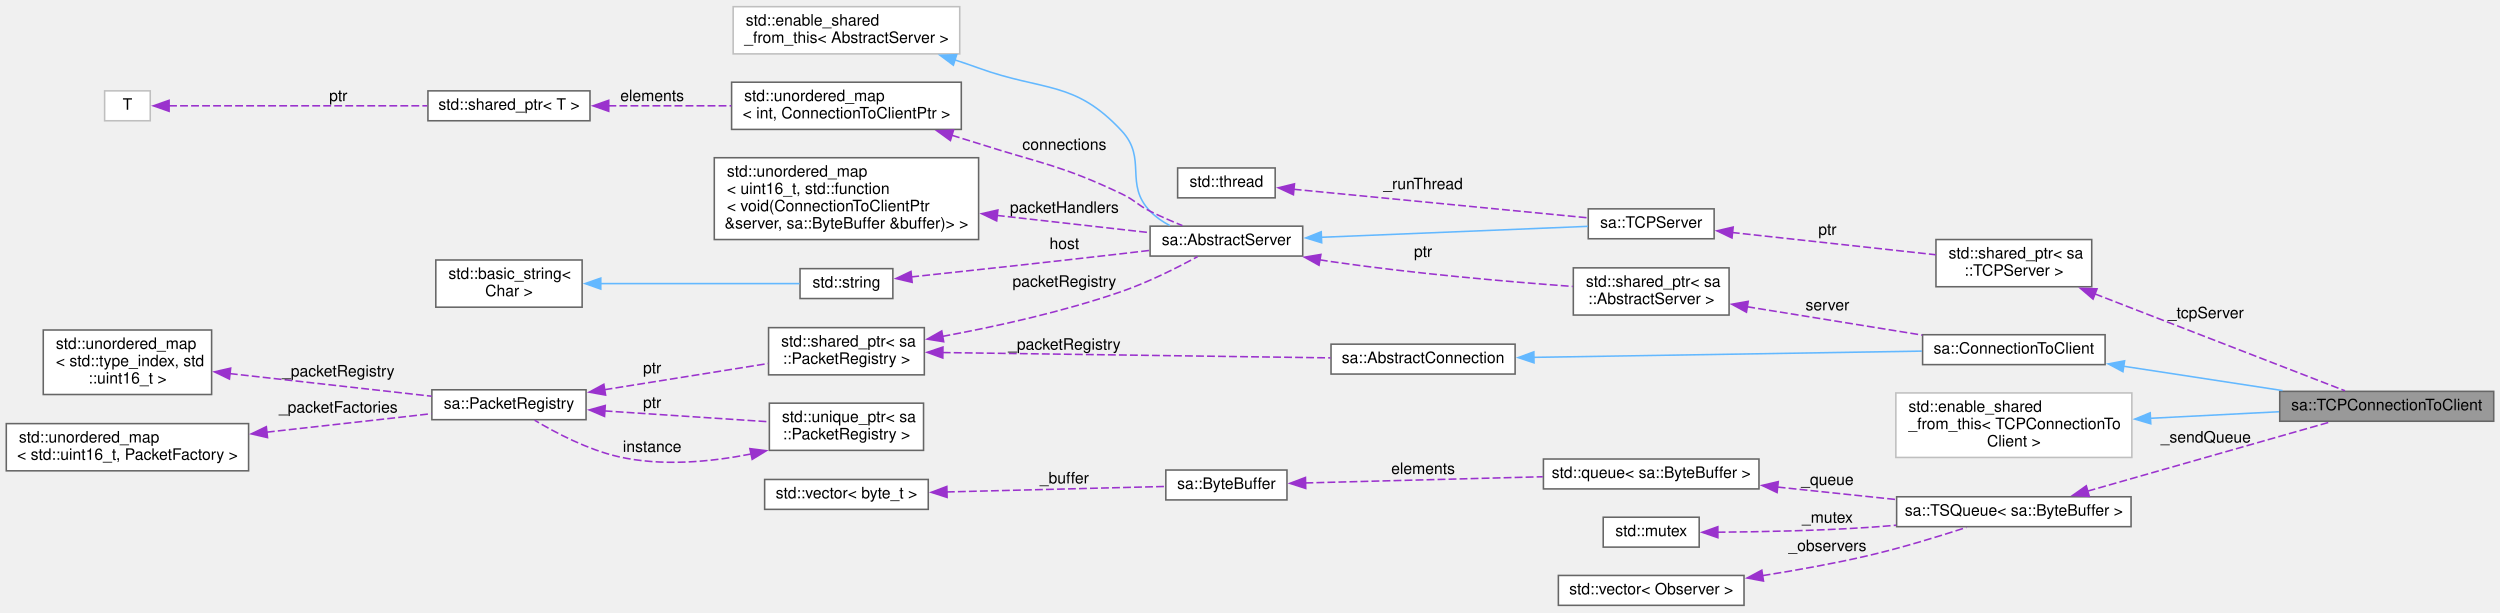
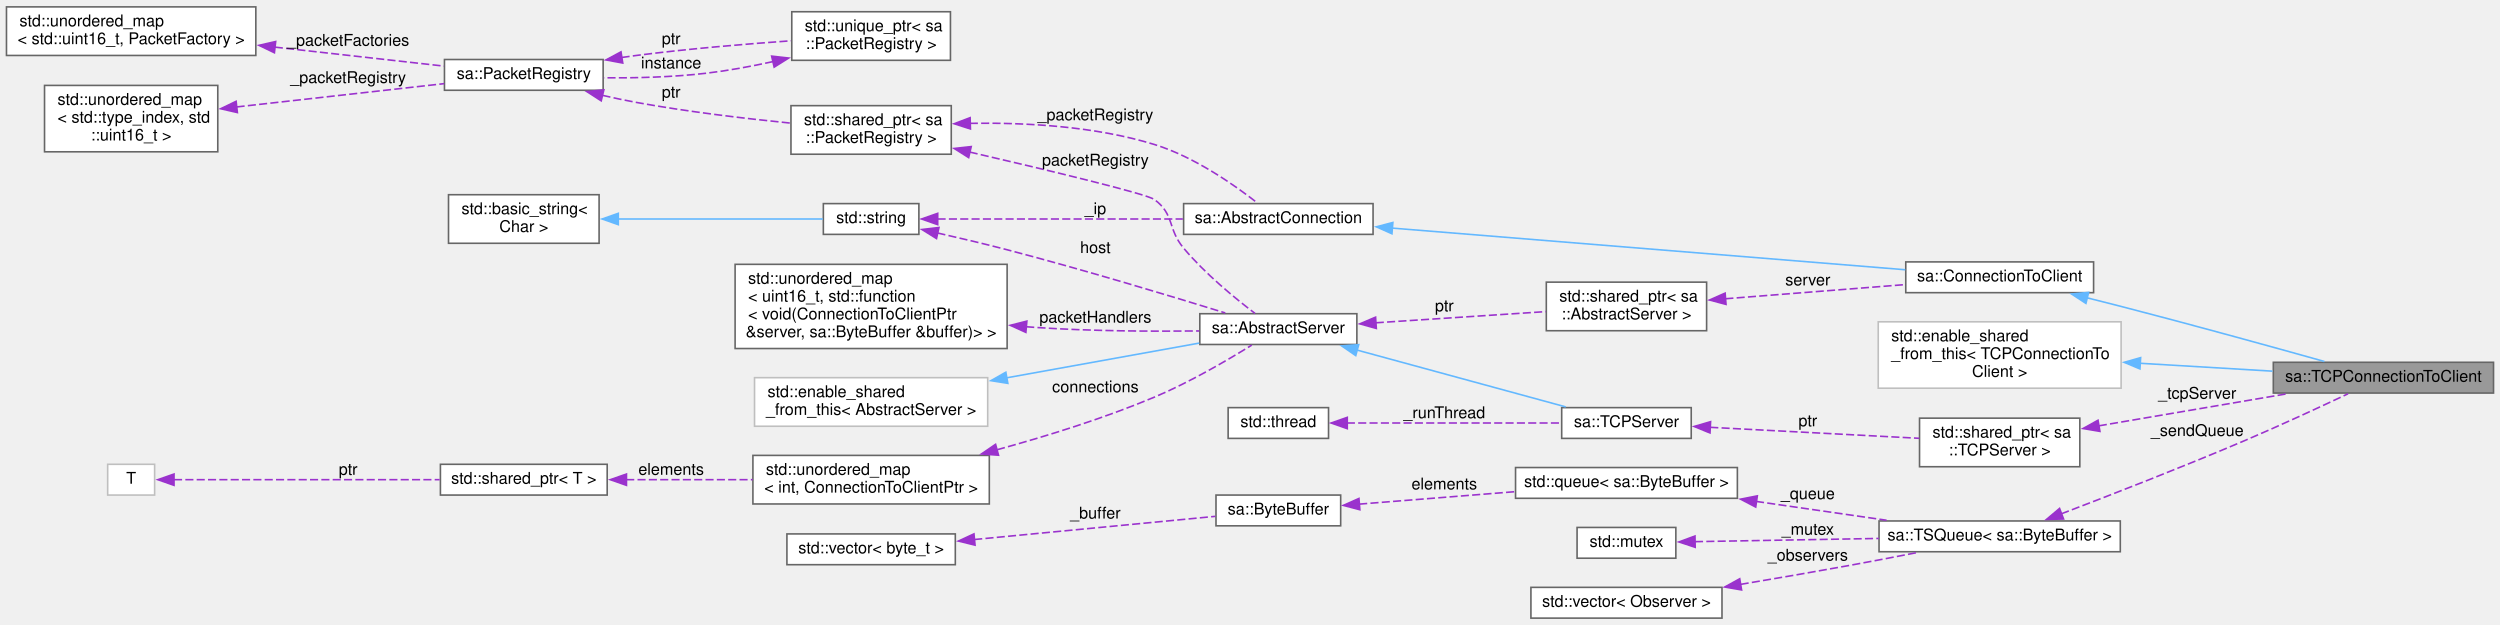
- <svg xmlns="http://www.w3.org/2000/svg" xmlns:xlink="http://www.w3.org/1999/xlink" width="1589pt" height="389pt" viewBox="0.00 0.00 1589.00 388.50">
-   <g id="graph0" class="graph" transform="scale(1 1) rotate(0) translate(4 384.5)">
+ <svg xmlns="http://www.w3.org/2000/svg" xmlns:xlink="http://www.w3.org/1999/xlink" width="1544pt" height="386pt" viewBox="0.00 0.00 1544.00 385.50">
+   <g id="graph0" class="graph" transform="scale(1 1) rotate(0) translate(4 381.5)">
    <g id="node1" class="node">
      <g id="a_node1">
        <a xlink:title="Class representing a asio tcp connection to a client.">
-           <polygon fill="#999999" stroke="#666666" points="1581,-136 1445,-136 1445,-117 1581,-117 1581,-136" />
-           <text text-anchor="middle" x="1513" y="-124" font-family="Helvetica,sans-Serif" font-size="10.00">sa::TCPConnectionToClient</text>
+           <polygon fill="#999999" stroke="#666666" points="1536,-158 1400,-158 1400,-139 1536,-139 1536,-158" />
+           <text text-anchor="middle" x="1468" y="-146" font-family="Helvetica,sans-Serif" font-size="10.00">sa::TCPConnectionToClient</text>
        </a>
      </g>
    </g>
    <g id="node2" class="node">
      <g id="a_node2">
        <a xlink:href="classsa_1_1_connection_to_client.html" target="_top" xlink:title="Class representing a connection to a client.">
-           <polygon fill="white" stroke="#666666" points="1334,-172 1218,-172 1218,-153 1334,-153 1334,-172" />
-           <text text-anchor="middle" x="1276" y="-160" font-family="Helvetica,sans-Serif" font-size="10.00">sa::ConnectionToClient</text>
+           <polygon fill="white" stroke="#666666" points="1289,-220 1173,-220 1173,-201 1289,-201 1289,-220" />
+           <text text-anchor="middle" x="1231" y="-208" font-family="Helvetica,sans-Serif" font-size="10.00">sa::ConnectionToClient</text>
        </a>
      </g>
    </g>
    <g id="edge1" class="edge">
-       <path fill="none" stroke="#63b8ff" d="M1345.52,-152C1377.47,-147.11 1415.29,-141.31 1446.81,-136.49" />
-       <polygon fill="#63b8ff" stroke="#63b8ff" points="1345.34,-148.49 1335.98,-153.46 1346.4,-155.41 1345.34,-148.49" />
+       <path fill="none" stroke="#63b8ff" d="M1284.94,-197.82C1292.03,-196.06 1299.19,-194.26 1306,-192.5 1349.35,-181.31 1399.01,-167.6 1431.58,-158.49" />
+       <polygon fill="#63b8ff" stroke="#63b8ff" points="1284.27,-194.37 1275.4,-200.16 1285.94,-201.17 1284.27,-194.37" />
    </g>
    <g id="node3" class="node">
      <g id="a_node3">
        <a xlink:href="classsa_1_1_abstract_connection.html" target="_top" xlink:title="A connection between a client/server or server/client.">
-           <polygon fill="white" stroke="#666666" points="959,-166 842,-166 842,-147 959,-147 959,-166" />
-           <text text-anchor="middle" x="900.5" y="-154" font-family="Helvetica,sans-Serif" font-size="10.00">sa::AbstractConnection</text>
+           <polygon fill="white" stroke="#666666" points="844,-256 727,-256 727,-237 844,-237 844,-256" />
+           <text text-anchor="middle" x="785.5" y="-244" font-family="Helvetica,sans-Serif" font-size="10.00">sa::AbstractConnection</text>
        </a>
      </g>
    </g>
    <g id="edge2" class="edge">
-       <path fill="none" stroke="#63b8ff" d="M970.95,-157.62C1042.02,-158.76 1151.16,-160.51 1217.53,-161.58" />
-       <polygon fill="#63b8ff" stroke="#63b8ff" points="971.02,-154.12 960.96,-157.46 970.91,-161.12 971.02,-154.12" />
+       <path fill="none" stroke="#63b8ff" d="M855.86,-240.87C943.17,-233.78 1091.52,-221.74 1172.71,-215.15" />
+       <polygon fill="#63b8ff" stroke="#63b8ff" points="855.67,-237.37 845.99,-241.67 856.24,-244.35 855.67,-237.37" />
    </g>
    <g id="node4" class="node">
      <g id="a_node4">
        <a xlink:title=" ">
-           <polygon fill="white" stroke="#666666" points="583.5,-176.5 484.5,-176.5 484.5,-146.5 583.5,-146.5 583.5,-176.5" />
-           <text text-anchor="start" x="492.5" y="-164.5" font-family="Helvetica,sans-Serif" font-size="10.00">std::shared_ptr&lt; sa</text>
-           <text text-anchor="middle" x="534" y="-153.5" font-family="Helvetica,sans-Serif" font-size="10.00">::PacketRegistry &gt;</text>
+           <polygon fill="white" stroke="#666666" points="563.5,-256 504.5,-256 504.5,-237 563.5,-237 563.5,-256" />
+           <text text-anchor="middle" x="534" y="-244" font-family="Helvetica,sans-Serif" font-size="10.00">std::string</text>
        </a>
      </g>
    </g>
    <g id="edge3" class="edge">
-       <path fill="none" stroke="#9a32cd" stroke-dasharray="5,2" d="M595.2,-160.67C663.57,-159.74 774.34,-158.22 841.7,-157.29" />
-       <polygon fill="#9a32cd" stroke="#9a32cd" points="595.24,-157.17 585.29,-160.81 595.34,-164.17 595.24,-157.17" />
-       <text text-anchor="middle" x="672.5" y="-162.5" font-family="Helvetica,sans-Serif" font-size="10.00"> _packetRegistry</text>
+       <path fill="none" stroke="#9a32cd" stroke-dasharray="5,2" d="M575.03,-246.5C615.99,-246.5 680.02,-246.5 726.52,-246.5" />
+       <polygon fill="#9a32cd" stroke="#9a32cd" points="575.13,-243 565.13,-246.5 575.13,-250 575.13,-243" />
+       <text text-anchor="middle" x="672.5" y="-249.5" font-family="Helvetica,sans-Serif" font-size="10.00"> _ip</text>
+     </g>
+     <g id="node12" class="node">
+       <g id="a_node12">
+         <a xlink:href="classsa_1_1_abstract_server.html" target="_top" xlink:title="The base class for a server.">
+           <polygon fill="white" stroke="#666666" points="834,-188 737,-188 737,-169 834,-169 834,-188" />
+           <text text-anchor="middle" x="785.5" y="-176" font-family="Helvetica,sans-Serif" font-size="10.00">sa::AbstractServer</text>
+         </a>
+       </g>
+     </g>
+     <g id="edge19" class="edge">
+       <path fill="none" stroke="#9a32cd" stroke-dasharray="5,2" d="M574.95,-237.87C588.64,-234.78 604.03,-231.15 618,-227.5 665.23,-215.16 719.36,-198.81 752.74,-188.48" />
+       <polygon fill="#9a32cd" stroke="#9a32cd" points="574.39,-234.41 565.39,-240.01 575.91,-241.25 574.39,-234.41" />
+       <text text-anchor="middle" x="672.5" y="-225.5" font-family="Helvetica,sans-Serif" font-size="10.00"> host</text>
+     </g>
+     <g id="node5" class="node">
+       <g id="a_node5">
+         <a xlink:title=" ">
+           <polygon fill="white" stroke="#666666" points="366,-261.5 273,-261.5 273,-231.5 366,-231.5 366,-261.5" />
+           <text text-anchor="start" x="281" y="-249.5" font-family="Helvetica,sans-Serif" font-size="10.00">std::basic_string&lt;</text>
+           <text text-anchor="middle" x="319.5" y="-238.5" font-family="Helvetica,sans-Serif" font-size="10.00"> Char &gt;</text>
+         </a>
+       </g>
+     </g>
+     <g id="edge4" class="edge">
+       <path fill="none" stroke="#63b8ff" d="M377.79,-246.5C418.65,-246.5 471.88,-246.5 504.19,-246.5" />
+       <polygon fill="#63b8ff" stroke="#63b8ff" points="377.86,-243 367.86,-246.5 377.86,-250 377.86,-243" />
+     </g>
+     <g id="node6" class="node">
+       <g id="a_node6">
+         <a xlink:title=" ">
+           <polygon fill="white" stroke="#666666" points="583.5,-316.5 484.5,-316.5 484.5,-286.5 583.5,-286.5 583.5,-316.5" />
+           <text text-anchor="start" x="492.5" y="-304.5" font-family="Helvetica,sans-Serif" font-size="10.00">std::shared_ptr&lt; sa</text>
+           <text text-anchor="middle" x="534" y="-293.5" font-family="Helvetica,sans-Serif" font-size="10.00">::PacketRegistry &gt;</text>
+         </a>
+       </g>
+     </g>
+     <g id="edge5" class="edge">
+       <path fill="none" stroke="#9a32cd" stroke-dasharray="5,2" d="M594.95,-305.58C629.1,-306.14 672.26,-303.84 709,-292.5 733.64,-284.89 758.45,-267.46 772.6,-256.37" />
+       <polygon fill="#9a32cd" stroke="#9a32cd" points="595.34,-302.09 585.26,-305.33 595.16,-309.08 595.34,-302.09" />
+       <text text-anchor="middle" x="672.5" y="-307.5" font-family="Helvetica,sans-Serif" font-size="10.00"> _packetRegistry</text>
+     </g>
+     <g id="edge14" class="edge">
+       <path fill="none" stroke="#9a32cd" stroke-dasharray="5,2" d="M594.88,-287.85C643.31,-276.63 704.23,-262.03 709,-258.5 721.51,-249.26 717.01,-240.42 727,-228.5 740.26,-212.69 758.71,-197.58 771.1,-188.19" />
+       <polygon fill="#9a32cd" stroke="#9a32cd" points="594.25,-284.4 585.3,-290.06 595.83,-291.22 594.25,-284.4" />
+       <text text-anchor="middle" x="672.5" y="-279.5" font-family="Helvetica,sans-Serif" font-size="10.00"> packetRegistry</text>
+     </g>
+     <g id="node7" class="node">
+       <g id="a_node7">
+         <a xlink:href="classsa_1_1_packet_registry.html" target="_top" xlink:title="A registry that stores packets, their ids and their factories.">
+           <polygon fill="white" stroke="#666666" points="368.5,-345 270.5,-345 270.5,-326 368.5,-326 368.5,-345" />
+           <text text-anchor="middle" x="319.5" y="-333" font-family="Helvetica,sans-Serif" font-size="10.00">sa::PacketRegistry</text>
+         </a>
+       </g>
+     </g>
+     <g id="edge6" class="edge">
+       <path fill="none" stroke="#9a32cd" stroke-dasharray="5,2" d="M368.09,-322.87C375.07,-321.26 382.2,-319.74 389,-318.5 420.45,-312.76 456.14,-308.54 484.12,-305.73" />
+       <polygon fill="#9a32cd" stroke="#9a32cd" points="367.31,-319.46 358.4,-325.2 368.94,-326.27 367.31,-319.46" />
+       <text text-anchor="middle" x="410.5" y="-321.5" font-family="Helvetica,sans-Serif" font-size="10.00"> ptr</text>
    </g>
    <g id="node10" class="node">
      <g id="a_node10">
-         <a xlink:href="classsa_1_1_abstract_server.html" target="_top" xlink:title="The base class for a server.">
-           <polygon fill="white" stroke="#666666" points="824,-241 727,-241 727,-222 824,-222 824,-241" />
-           <text text-anchor="middle" x="775.5" y="-229" font-family="Helvetica,sans-Serif" font-size="10.00">sa::AbstractServer</text>
-         </a>
-       </g>
-     </g>
-     <g id="edge12" class="edge">
-       <path fill="none" stroke="#9a32cd" stroke-dasharray="5,2" d="M595.02,-170.94C629.02,-177.19 672,-186.63 709,-199.5 725.97,-205.4 744.27,-214.6 757.2,-221.63" />
-       <polygon fill="#9a32cd" stroke="#9a32cd" points="595.81,-167.53 585.35,-169.21 594.58,-174.42 595.81,-167.53" />
-       <text text-anchor="middle" x="672.5" y="-202.5" font-family="Helvetica,sans-Serif" font-size="10.00"> packetRegistry</text>
-     </g>
-     <g id="node5" class="node">
-       <g id="a_node5">
-         <a xlink:href="classsa_1_1_packet_registry.html" target="_top" xlink:title="A registry that stores packets, their ids and their factories.">
-           <polygon fill="white" stroke="#666666" points="368.5,-137 270.5,-137 270.5,-118 368.5,-118 368.5,-137" />
-           <text text-anchor="middle" x="319.5" y="-125" font-family="Helvetica,sans-Serif" font-size="10.00">sa::PacketRegistry</text>
-         </a>
-       </g>
-     </g>
-     <g id="edge4" class="edge">
-       <path fill="none" stroke="#9a32cd" stroke-dasharray="5,2" d="M380.28,-137.06C413.15,-142.32 453.42,-148.77 484.36,-153.72" />
-       <polygon fill="#9a32cd" stroke="#9a32cd" points="380.91,-133.62 370.48,-135.5 379.8,-140.53 380.91,-133.62" />
-       <text text-anchor="middle" x="410.5" y="-147.5" font-family="Helvetica,sans-Serif" font-size="10.00"> ptr</text>
+         <a xlink:title=" ">
+           <polygon fill="white" stroke="#666666" points="583,-374.5 485,-374.5 485,-344.5 583,-344.5 583,-374.5" />
+           <text text-anchor="start" x="493" y="-362.5" font-family="Helvetica,sans-Serif" font-size="10.00">std::unique_ptr&lt; sa</text>
+           <text text-anchor="middle" x="534" y="-351.5" font-family="Helvetica,sans-Serif" font-size="10.00">::PacketRegistry &gt;</text>
+         </a>
+       </g>
+     </g>
+     <g id="edge10" class="edge">
+       <path fill="none" stroke="#9a32cd" stroke-dasharray="5,2" d="M379.88,-346.24C382.96,-346.69 386.02,-347.12 389,-347.5 420.72,-351.59 456.57,-354.58 484.56,-356.56" />
+       <polygon fill="#9a32cd" stroke="#9a32cd" points="380.61,-342.81 370.19,-344.74 379.53,-349.73 380.61,-342.81" />
+       <text text-anchor="middle" x="410.5" y="-354.5" font-family="Helvetica,sans-Serif" font-size="10.00"> ptr</text>
    </g>
    <g id="node8" class="node">
      <g id="a_node8">
        <a xlink:title=" ">
-           <polygon fill="white" stroke="#666666" points="583,-128.5 485,-128.5 485,-98.5 583,-98.5 583,-128.5" />
-           <text text-anchor="start" x="493" y="-116.5" font-family="Helvetica,sans-Serif" font-size="10.00">std::unique_ptr&lt; sa</text>
-           <text text-anchor="middle" x="534" y="-105.5" font-family="Helvetica,sans-Serif" font-size="10.00">::PacketRegistry &gt;</text>
-         </a>
-       </g>
-     </g>
-     <g id="edge8" class="edge">
-       <path fill="none" stroke="#9a32cd" stroke-dasharray="5,2" d="M380.32,-123.56C413.32,-121.38 453.76,-118.72 484.72,-116.68" />
-       <polygon fill="#9a32cd" stroke="#9a32cd" points="380.24,-120.06 370.5,-124.21 380.7,-127.04 380.24,-120.06" />
-       <text text-anchor="middle" x="410.5" y="-125.5" font-family="Helvetica,sans-Serif" font-size="10.00"> ptr</text>
-     </g>
-     <g id="node6" class="node">
-       <g id="a_node6">
-         <a xlink:title=" ">
-           <polygon fill="white" stroke="#666666" points="130.5,-175 23.5,-175 23.5,-134 130.5,-134 130.5,-175" />
-           <text text-anchor="start" x="31.5" y="-163" font-family="Helvetica,sans-Serif" font-size="10.00">std::unordered_map</text>
-           <text text-anchor="start" x="31.5" y="-152" font-family="Helvetica,sans-Serif" font-size="10.00">&lt; std::type_index, std</text>
-           <text text-anchor="middle" x="77" y="-141" font-family="Helvetica,sans-Serif" font-size="10.00">::uint16_t &gt;</text>
-         </a>
-       </g>
-     </g>
-     <g id="edge5" class="edge">
-       <path fill="none" stroke="#9a32cd" stroke-dasharray="5,2" d="M142.1,-147.3C182.38,-142.78 233.51,-137.04 270.34,-132.91" />
-       <polygon fill="#9a32cd" stroke="#9a32cd" points="141.83,-143.81 132.28,-148.41 142.61,-150.77 141.83,-143.81" />
-       <text text-anchor="middle" x="211" y="-145.5" font-family="Helvetica,sans-Serif" font-size="10.00"> _packetRegistry</text>
-     </g>
-     <g id="node7" class="node">
-       <g id="a_node7">
-         <a xlink:title=" ">
-           <polygon fill="white" stroke="#666666" points="154,-115.5 0,-115.5 0,-85.5 154,-85.5 154,-115.5" />
-           <text text-anchor="start" x="8" y="-103.5" font-family="Helvetica,sans-Serif" font-size="10.00">std::unordered_map</text>
-           <text text-anchor="middle" x="77" y="-92.5" font-family="Helvetica,sans-Serif" font-size="10.00">&lt; std::uint16_t, PacketFactory &gt;</text>
-         </a>
-       </g>
-     </g>
-     <g id="edge6" class="edge">
-       <path fill="none" stroke="#9a32cd" stroke-dasharray="5,2" d="M165.62,-110.07C192.68,-113.06 222.57,-116.38 250,-119.5 256.54,-120.24 263.44,-121.04 270.23,-121.82" />
-       <polygon fill="#9a32cd" stroke="#9a32cd" points="166.04,-106.6 155.72,-108.98 165.28,-113.56 166.04,-106.6" />
-       <text text-anchor="middle" x="211" y="-122.5" font-family="Helvetica,sans-Serif" font-size="10.00"> _packetFactories</text>
+           <polygon fill="white" stroke="#666666" points="130.5,-329 23.5,-329 23.5,-288 130.5,-288 130.5,-329" />
+           <text text-anchor="start" x="31.5" y="-317" font-family="Helvetica,sans-Serif" font-size="10.00">std::unordered_map</text>
+           <text text-anchor="start" x="31.5" y="-306" font-family="Helvetica,sans-Serif" font-size="10.00">&lt; std::type_index, std</text>
+           <text text-anchor="middle" x="77" y="-295" font-family="Helvetica,sans-Serif" font-size="10.00">::uint16_t &gt;</text>
+         </a>
+       </g>
    </g>
    <g id="edge7" class="edge">
-       <path fill="none" stroke="#9a32cd" stroke-dasharray="5,2" d="M473.36,-96.19C447.26,-91.04 416.41,-88.24 389,-94.5 369.57,-98.94 349.23,-109.62 335.81,-117.64" />
-       <polygon fill="#9a32cd" stroke="#9a32cd" points="472.61,-99.61 483.12,-98.29 474.08,-92.77 472.61,-99.61" />
-       <text text-anchor="middle" x="410.5" y="-97.5" font-family="Helvetica,sans-Serif" font-size="10.00"> instance</text>
+       <path fill="none" stroke="#9a32cd" stroke-dasharray="5,2" d="M142.1,-315.7C182.38,-320.22 233.51,-325.96 270.34,-330.09" />
+       <polygon fill="#9a32cd" stroke="#9a32cd" points="142.61,-312.23 132.28,-314.59 141.83,-319.19 142.61,-312.23" />
+       <text text-anchor="middle" x="211" y="-330.5" font-family="Helvetica,sans-Serif" font-size="10.00"> _packetRegistry</text>
    </g>
    <g id="node9" class="node">
      <g id="a_node9">
        <a xlink:title=" ">
-           <polygon fill="white" stroke="#666666" points="1095,-214.5 996,-214.5 996,-184.5 1095,-184.5 1095,-214.5" />
-           <text text-anchor="start" x="1004" y="-202.5" font-family="Helvetica,sans-Serif" font-size="10.00">std::shared_ptr&lt; sa</text>
-           <text text-anchor="middle" x="1045.5" y="-191.5" font-family="Helvetica,sans-Serif" font-size="10.00">::AbstractServer &gt;</text>
-         </a>
-       </g>
+           <polygon fill="white" stroke="#666666" points="154,-377.5 0,-377.5 0,-347.5 154,-347.5 154,-377.5" />
+           <text text-anchor="start" x="8" y="-365.5" font-family="Helvetica,sans-Serif" font-size="10.00">std::unordered_map</text>
+           <text text-anchor="middle" x="77" y="-354.5" font-family="Helvetica,sans-Serif" font-size="10.00">&lt; std::uint16_t, PacketFactory &gt;</text>
+         </a>
+       </g>
+     </g>
+     <g id="edge8" class="edge">
+       <path fill="none" stroke="#9a32cd" stroke-dasharray="5,2" d="M165.72,-352.65C201.01,-348.69 240.34,-344.27 270.25,-340.92" />
+       <polygon fill="#9a32cd" stroke="#9a32cd" points="165.48,-349.16 155.93,-353.75 166.26,-356.11 165.48,-349.16" />
+       <text text-anchor="middle" x="211" y="-353.5" font-family="Helvetica,sans-Serif" font-size="10.00"> _packetFactories</text>
    </g>
    <g id="edge9" class="edge">
-       <path fill="none" stroke="#9a32cd" stroke-dasharray="5,2" d="M1106.56,-189.77C1140.98,-184.2 1183.94,-177.24 1217.86,-171.75" />
-       <polygon fill="#9a32cd" stroke="#9a32cd" points="1106.04,-186.31 1096.73,-191.37 1107.16,-193.22 1106.04,-186.31" />
-       <text text-anchor="middle" x="1157.5" y="-187.5" font-family="Helvetica,sans-Serif" font-size="10.00"> server</text>
-     </g>
-     <g id="edge10" class="edge">
-       <path fill="none" stroke="#9a32cd" stroke-dasharray="5,2" d="M834.9,-219.6C837.3,-219.21 839.67,-218.84 842,-218.5 894.24,-210.89 954.52,-205.69 995.64,-202.68" />
-       <polygon fill="#9a32cd" stroke="#9a32cd" points="834.37,-216.14 825.12,-221.29 835.57,-223.03 834.37,-216.14" />
-       <text text-anchor="middle" x="900.5" y="-221.5" font-family="Helvetica,sans-Serif" font-size="10.00"> ptr</text>
+       <path fill="none" stroke="#9a32cd" stroke-dasharray="5,2" d="M473.44,-343.71C459.91,-340.74 445.54,-338.08 432,-336.5 411.43,-334.09 388.57,-333.52 368.94,-333.68" />
+       <polygon fill="#9a32cd" stroke="#9a32cd" points="472.56,-347.1 483.09,-345.91 474.12,-340.27 472.56,-347.1" />
+       <text text-anchor="middle" x="410.5" y="-339.5" font-family="Helvetica,sans-Serif" font-size="10.00"> instance</text>
+     </g>
+     <g id="node11" class="node">
+       <g id="a_node11">
+         <a xlink:title=" ">
+           <polygon fill="white" stroke="#666666" points="1050,-207.5 951,-207.5 951,-177.5 1050,-177.5 1050,-207.5" />
+           <text text-anchor="start" x="959" y="-195.5" font-family="Helvetica,sans-Serif" font-size="10.00">std::shared_ptr&lt; sa</text>
+           <text text-anchor="middle" x="1000.5" y="-184.5" font-family="Helvetica,sans-Serif" font-size="10.00">::AbstractServer &gt;</text>
+         </a>
+       </g>
+     </g>
+     <g id="edge11" class="edge">
+       <path fill="none" stroke="#9a32cd" stroke-dasharray="5,2" d="M1061.56,-197.23C1095.98,-199.94 1138.94,-203.33 1172.86,-206" />
+       <polygon fill="#9a32cd" stroke="#9a32cd" points="1061.99,-193.75 1051.75,-196.46 1061.44,-200.73 1061.99,-193.75" />
+       <text text-anchor="middle" x="1112.5" y="-205.5" font-family="Helvetica,sans-Serif" font-size="10.00"> server</text>
+     </g>
+     <g id="edge12" class="edge">
+       <path fill="none" stroke="#9a32cd" stroke-dasharray="5,2" d="M845.66,-182.39C878.75,-184.56 919.51,-187.24 950.75,-189.3" />
+       <polygon fill="#9a32cd" stroke="#9a32cd" points="846.02,-178.9 835.81,-181.74 845.56,-185.89 846.02,-178.9" />
+       <text text-anchor="middle" x="888" y="-189.5" font-family="Helvetica,sans-Serif" font-size="10.00"> ptr</text>
    </g>
    <g id="node20" class="node">
      <g id="a_node20">
        <a xlink:href="classsa_1_1_t_c_p_server.html" target="_top" xlink:title="TCP server implementation with boost::asio.">
-           <polygon fill="white" stroke="#666666" points="1085.5,-252 1005.5,-252 1005.5,-233 1085.5,-233 1085.5,-252" />
-           <text text-anchor="middle" x="1045.5" y="-240" font-family="Helvetica,sans-Serif" font-size="10.00">sa::TCPServer</text>
-         </a>
-       </g>
-     </g>
-     <g id="edge22" class="edge">
-       <path fill="none" stroke="#63b8ff" d="M835.72,-233.93C887.31,-236.05 960.65,-239.06 1005.27,-240.89" />
-       <polygon fill="#63b8ff" stroke="#63b8ff" points="836.06,-230.44 825.93,-233.53 835.77,-237.44 836.06,-230.44" />
-     </g>
-     <g id="node11" class="node">
-       <g id="a_node11">
-         <a xlink:title=" ">
-           <polygon fill="white" stroke="#bfbfbf" points="606,-380.5 462,-380.5 462,-350.5 606,-350.5 606,-380.5" />
-           <text text-anchor="start" x="470" y="-368.5" font-family="Helvetica,sans-Serif" font-size="10.00">std::enable_shared</text>
-           <text text-anchor="middle" x="534" y="-357.5" font-family="Helvetica,sans-Serif" font-size="10.00">_from_this&lt; AbstractServer &gt;</text>
-         </a>
-       </g>
-     </g>
-     <g id="edge11" class="edge">
-       <path fill="none" stroke="#63b8ff" d="M602.72,-346.73C607.92,-345.04 613.06,-343.29 618,-341.5 659.53,-326.44 678.95,-333.89 709,-301.5 725.35,-283.88 710.36,-267.84 727,-250.5 730.57,-246.78 734.96,-243.78 739.61,-241.35" />
-       <polygon fill="#63b8ff" stroke="#63b8ff" points="601.96,-343.3 593.47,-349.64 604.06,-349.98 601.96,-343.3" />
-     </g>
-     <g id="node12" class="node">
-       <g id="a_node12">
-         <a xlink:title=" ">
-           <polygon fill="white" stroke="#666666" points="607,-332.5 461,-332.5 461,-302.5 607,-302.5 607,-332.5" />
-           <text text-anchor="start" x="469" y="-320.5" font-family="Helvetica,sans-Serif" font-size="10.00">std::unordered_map</text>
-           <text text-anchor="middle" x="534" y="-309.5" font-family="Helvetica,sans-Serif" font-size="10.00">&lt; int, ConnectionToClientPtr &gt;</text>
-         </a>
-       </g>
-     </g>
-     <g id="edge13" class="edge">
-       <path fill="none" stroke="#9a32cd" stroke-dasharray="5,2" d="M601.07,-298.76C606.81,-297.02 612.52,-295.26 618,-293.5 658.83,-280.43 670.27,-279.89 709,-261.5 717.47,-257.48 718.62,-254.7 727,-250.5 733.51,-247.24 740.72,-244.12 747.52,-241.38" />
-       <polygon fill="#9a32cd" stroke="#9a32cd" points="600.08,-295.41 591.5,-301.62 602.08,-302.11 600.08,-295.41" />
-       <text text-anchor="middle" x="672.5" y="-289.5" font-family="Helvetica,sans-Serif" font-size="10.00"> connections</text>
+           <polygon fill="white" stroke="#666666" points="1040.5,-130 960.5,-130 960.5,-111 1040.5,-111 1040.5,-130" />
+           <text text-anchor="middle" x="1000.5" y="-118" font-family="Helvetica,sans-Serif" font-size="10.00">sa::TCPServer</text>
+         </a>
+       </g>
+     </g>
+     <g id="edge23" class="edge">
+       <path fill="none" stroke="#63b8ff" d="M834.18,-165.52C873.15,-154.91 927.43,-140.12 963.01,-130.44" />
+       <polygon fill="#63b8ff" stroke="#63b8ff" points="833.31,-162.13 824.58,-168.13 835.14,-168.88 833.31,-162.13" />
    </g>
    <g id="node13" class="node">
      <g id="a_node13">
        <a xlink:title=" ">
-           <polygon fill="white" stroke="#666666" points="371,-327 268,-327 268,-308 371,-308 371,-327" />
-           <text text-anchor="middle" x="319.5" y="-315" font-family="Helvetica,sans-Serif" font-size="10.00">std::shared_ptr&lt; T &gt;</text>
-         </a>
-       </g>
-     </g>
-     <g id="edge14" class="edge">
-       <path fill="none" stroke="#9a32cd" stroke-dasharray="5,2" d="M382.72,-317.5C407.19,-317.5 435.45,-317.5 460.82,-317.5" />
-       <polygon fill="#9a32cd" stroke="#9a32cd" points="382.91,-314 372.91,-317.5 382.91,-321 382.91,-314" />
-       <text text-anchor="middle" x="410.5" y="-320.5" font-family="Helvetica,sans-Serif" font-size="10.00"> elements</text>
+           <polygon fill="white" stroke="#bfbfbf" points="606,-148.5 462,-148.5 462,-118.5 606,-118.5 606,-148.5" />
+           <text text-anchor="start" x="470" y="-136.5" font-family="Helvetica,sans-Serif" font-size="10.00">std::enable_shared</text>
+           <text text-anchor="middle" x="534" y="-125.5" font-family="Helvetica,sans-Serif" font-size="10.00">_from_this&lt; AbstractServer &gt;</text>
+         </a>
+       </g>
+     </g>
+     <g id="edge13" class="edge">
+       <path fill="none" stroke="#63b8ff" d="M617.72,-148.42C657.21,-155.54 703.06,-163.81 736.68,-169.87" />
+       <polygon fill="#63b8ff" stroke="#63b8ff" points="618.45,-144.99 607.99,-146.66 617.21,-151.88 618.45,-144.99" />
    </g>
    <g id="node14" class="node">
      <g id="a_node14">
        <a xlink:title=" ">
-           <polygon fill="white" stroke="#bfbfbf" points="91.5,-327 62.5,-327 62.5,-308 91.5,-308 91.5,-327" />
-           <text text-anchor="middle" x="77" y="-315" font-family="Helvetica,sans-Serif" font-size="10.00">T</text>
+           <polygon fill="white" stroke="#666666" points="607,-100.5 461,-100.5 461,-70.5 607,-70.5 607,-100.5" />
+           <text text-anchor="start" x="469" y="-88.5" font-family="Helvetica,sans-Serif" font-size="10.00">std::unordered_map</text>
+           <text text-anchor="middle" x="534" y="-77.5" font-family="Helvetica,sans-Serif" font-size="10.00">&lt; int, ConnectionToClientPtr &gt;</text>
        </a>
      </g>
    </g>
    <g id="edge15" class="edge">
-       <path fill="none" stroke="#9a32cd" stroke-dasharray="5,2" d="M103.46,-317.5C142.33,-317.5 217.22,-317.5 267.54,-317.5" />
-       <polygon fill="#9a32cd" stroke="#9a32cd" points="103.48,-314 93.48,-317.5 103.48,-321 103.48,-314" />
-       <text text-anchor="middle" x="211" y="-320.5" font-family="Helvetica,sans-Serif" font-size="10.00"> ptr</text>
+       <path fill="none" stroke="#9a32cd" stroke-dasharray="5,2" d="M611.77,-103.98C642.54,-112.42 677.99,-123.46 709,-136.5 730.71,-145.63 754.19,-159.36 769.1,-168.61" />
+       <polygon fill="#9a32cd" stroke="#9a32cd" points="612.69,-100.6 602.12,-101.38 610.87,-107.36 612.69,-100.6" />
+       <text text-anchor="middle" x="672.5" y="-139.5" font-family="Helvetica,sans-Serif" font-size="10.00"> connections</text>
    </g>
    <g id="node15" class="node">
      <g id="a_node15">
        <a xlink:title=" ">
-           <polygon fill="white" stroke="#666666" points="618,-284.5 450,-284.5 450,-232.5 618,-232.5 618,-284.5" />
-           <text text-anchor="start" x="458" y="-272.5" font-family="Helvetica,sans-Serif" font-size="10.00">std::unordered_map</text>
-           <text text-anchor="start" x="458" y="-261.5" font-family="Helvetica,sans-Serif" font-size="10.00">&lt; uint16_t, std::function</text>
-           <text text-anchor="start" x="458" y="-250.5" font-family="Helvetica,sans-Serif" font-size="10.00">&lt; void(ConnectionToClientPtr</text>
-           <text text-anchor="middle" x="534" y="-239.5" font-family="Helvetica,sans-Serif" font-size="10.00"> &amp;server, sa::ByteBuffer &amp;buffer)&gt; &gt;</text>
+           <polygon fill="white" stroke="#666666" points="371,-95 268,-95 268,-76 371,-76 371,-95" />
+           <text text-anchor="middle" x="319.5" y="-83" font-family="Helvetica,sans-Serif" font-size="10.00">std::shared_ptr&lt; T &gt;</text>
        </a>
      </g>
    </g>
    <g id="edge16" class="edge">
-       <path fill="none" stroke="#9a32cd" stroke-dasharray="5,2" d="M629.59,-247.84C662.85,-244.09 698.82,-240.03 726.6,-236.9" />
-       <polygon fill="#9a32cd" stroke="#9a32cd" points="629.48,-244.33 619.93,-248.93 630.26,-251.28 629.48,-244.33" />
-       <text text-anchor="middle" x="672.5" y="-249.5" font-family="Helvetica,sans-Serif" font-size="10.00"> packetHandlers</text>
+       <path fill="none" stroke="#9a32cd" stroke-dasharray="5,2" d="M382.72,-85.5C407.19,-85.5 435.45,-85.5 460.82,-85.5" />
+       <polygon fill="#9a32cd" stroke="#9a32cd" points="382.91,-82 372.91,-85.5 382.91,-89 382.91,-82" />
+       <text text-anchor="middle" x="410.5" y="-88.5" font-family="Helvetica,sans-Serif" font-size="10.00"> elements</text>
    </g>
    <g id="node16" class="node">
      <g id="a_node16">
        <a xlink:title=" ">
-           <polygon fill="white" stroke="#666666" points="563.5,-214 504.5,-214 504.5,-195 563.5,-195 563.5,-214" />
-           <text text-anchor="middle" x="534" y="-202" font-family="Helvetica,sans-Serif" font-size="10.00">std::string</text>
+           <polygon fill="white" stroke="#bfbfbf" points="91.5,-95 62.5,-95 62.5,-76 91.5,-76 91.5,-95" />
+           <text text-anchor="middle" x="77" y="-83" font-family="Helvetica,sans-Serif" font-size="10.00">T</text>
        </a>
      </g>
    </g>
    <g id="edge17" class="edge">
-       <path fill="none" stroke="#9a32cd" stroke-dasharray="5,2" d="M575.21,-208.74C610.49,-212.5 663.17,-218.2 709,-223.5 714.69,-224.16 720.66,-224.86 726.57,-225.57" />
-       <polygon fill="#9a32cd" stroke="#9a32cd" points="575.77,-205.28 565.46,-207.71 575.03,-212.24 575.77,-205.28" />
-       <text text-anchor="middle" x="672.5" y="-226.5" font-family="Helvetica,sans-Serif" font-size="10.00"> host</text>
+       <path fill="none" stroke="#9a32cd" stroke-dasharray="5,2" d="M103.46,-85.5C142.33,-85.5 217.22,-85.5 267.54,-85.5" />
+       <polygon fill="#9a32cd" stroke="#9a32cd" points="103.48,-82 93.48,-85.5 103.48,-89 103.48,-82" />
+       <text text-anchor="middle" x="211" y="-88.5" font-family="Helvetica,sans-Serif" font-size="10.00"> ptr</text>
    </g>
    <g id="node17" class="node">
      <g id="a_node17">
        <a xlink:title=" ">
-           <polygon fill="white" stroke="#666666" points="366,-219.5 273,-219.5 273,-189.5 366,-189.5 366,-219.5" />
-           <text text-anchor="start" x="281" y="-207.5" font-family="Helvetica,sans-Serif" font-size="10.00">std::basic_string&lt;</text>
-           <text text-anchor="middle" x="319.5" y="-196.5" font-family="Helvetica,sans-Serif" font-size="10.00"> Char &gt;</text>
+           <polygon fill="white" stroke="#666666" points="618,-218.5 450,-218.5 450,-166.5 618,-166.5 618,-218.5" />
+           <text text-anchor="start" x="458" y="-206.5" font-family="Helvetica,sans-Serif" font-size="10.00">std::unordered_map</text>
+           <text text-anchor="start" x="458" y="-195.5" font-family="Helvetica,sans-Serif" font-size="10.00">&lt; uint16_t, std::function</text>
+           <text text-anchor="start" x="458" y="-184.5" font-family="Helvetica,sans-Serif" font-size="10.00">&lt; void(ConnectionToClientPtr</text>
+           <text text-anchor="middle" x="534" y="-173.5" font-family="Helvetica,sans-Serif" font-size="10.00"> &amp;server, sa::ByteBuffer &amp;buffer)&gt; &gt;</text>
        </a>
      </g>
    </g>
    <g id="edge18" class="edge">
-       <path fill="none" stroke="#63b8ff" d="M377.79,-204.5C418.65,-204.5 471.88,-204.5 504.19,-204.5" />
-       <polygon fill="#63b8ff" stroke="#63b8ff" points="377.86,-201 367.86,-204.5 377.86,-208 377.86,-201" />
+       <path fill="none" stroke="#9a32cd" stroke-dasharray="5,2" d="M629.76,-179.96C631.86,-179.79 633.94,-179.64 636,-179.5 669.57,-177.23 707.5,-177.02 736.63,-177.35" />
+       <polygon fill="#9a32cd" stroke="#9a32cd" points="629.58,-176.46 619.93,-180.83 630.2,-183.43 629.58,-176.46" />
+       <text text-anchor="middle" x="672.5" y="-182.5" font-family="Helvetica,sans-Serif" font-size="10.00"> packetHandlers</text>
    </g>
    <g id="node18" class="node">
      <g id="a_node18">
        <a xlink:title=" ">
-           <polygon fill="white" stroke="#bfbfbf" points="1351,-135 1201,-135 1201,-94 1351,-94 1351,-135" />
-           <text text-anchor="start" x="1209" y="-123" font-family="Helvetica,sans-Serif" font-size="10.00">std::enable_shared</text>
-           <text text-anchor="start" x="1209" y="-112" font-family="Helvetica,sans-Serif" font-size="10.00">_from_this&lt; TCPConnectionTo</text>
-           <text text-anchor="middle" x="1276" y="-101" font-family="Helvetica,sans-Serif" font-size="10.00">Client &gt;</text>
-         </a>
-       </g>
-     </g>
-     <g id="edge19" class="edge">
-       <path fill="none" stroke="#63b8ff" d="M1362.73,-118.88C1389.67,-120.25 1419.01,-121.75 1444.5,-123.05" />
-       <polygon fill="#63b8ff" stroke="#63b8ff" points="1363.03,-115.39 1352.87,-118.37 1362.68,-122.38 1363.03,-115.39" />
+           <polygon fill="white" stroke="#bfbfbf" points="1306,-183 1156,-183 1156,-142 1306,-142 1306,-183" />
+           <text text-anchor="start" x="1164" y="-171" font-family="Helvetica,sans-Serif" font-size="10.00">std::enable_shared</text>
+           <text text-anchor="start" x="1164" y="-160" font-family="Helvetica,sans-Serif" font-size="10.00">_from_this&lt; TCPConnectionTo</text>
+           <text text-anchor="middle" x="1231" y="-149" font-family="Helvetica,sans-Serif" font-size="10.00">Client &gt;</text>
+         </a>
+       </g>
+     </g>
+     <g id="edge20" class="edge">
+       <path fill="none" stroke="#63b8ff" d="M1317.73,-157.39C1344.67,-155.79 1374.01,-154.04 1399.5,-152.52" />
+       <polygon fill="#63b8ff" stroke="#63b8ff" points="1317.64,-153.89 1307.87,-157.98 1318.06,-160.88 1317.64,-153.89" />
    </g>
    <g id="node19" class="node">
      <g id="a_node19">
        <a xlink:title=" ">
-           <polygon fill="white" stroke="#666666" points="1325.5,-232.5 1226.5,-232.5 1226.5,-202.5 1325.5,-202.5 1325.5,-232.5" />
-           <text text-anchor="start" x="1234.5" y="-220.5" font-family="Helvetica,sans-Serif" font-size="10.00">std::shared_ptr&lt; sa</text>
-           <text text-anchor="middle" x="1276" y="-209.5" font-family="Helvetica,sans-Serif" font-size="10.00">::TCPServer &gt;</text>
-         </a>
-       </g>
-     </g>
-     <g id="edge20" class="edge">
-       <path fill="none" stroke="#9a32cd" stroke-dasharray="5,2" d="M1327.53,-197.93C1376.42,-179 1448.52,-151.08 1486.48,-136.38" />
-       <polygon fill="#9a32cd" stroke="#9a32cd" points="1326.34,-194.64 1318.28,-201.52 1328.87,-201.17 1326.34,-194.64" />
-       <text text-anchor="middle" x="1398" y="-182.5" font-family="Helvetica,sans-Serif" font-size="10.00"> _tcpServer</text>
+           <polygon fill="white" stroke="#666666" points="1280.5,-123.5 1181.5,-123.5 1181.5,-93.5 1280.5,-93.5 1280.5,-123.5" />
+           <text text-anchor="start" x="1189.5" y="-111.5" font-family="Helvetica,sans-Serif" font-size="10.00">std::shared_ptr&lt; sa</text>
+           <text text-anchor="middle" x="1231" y="-100.5" font-family="Helvetica,sans-Serif" font-size="10.00">::TCPServer &gt;</text>
+         </a>
+       </g>
    </g>
    <g id="edge21" class="edge">
-       <path fill="none" stroke="#9a32cd" stroke-dasharray="5,2" d="M1096.75,-237C1135.28,-232.79 1188.16,-227 1226.31,-222.83" />
-       <polygon fill="#9a32cd" stroke="#9a32cd" points="1096.85,-233.47 1087.29,-238.04 1097.61,-240.43 1096.85,-233.47" />
-       <text text-anchor="middle" x="1157.5" y="-235.5" font-family="Helvetica,sans-Serif" font-size="10.00"> ptr</text>
+       <path fill="none" stroke="#9a32cd" stroke-dasharray="5,2" d="M1292.23,-118.75C1327.98,-124.84 1373.09,-132.52 1408.53,-138.55" />
+       <polygon fill="#9a32cd" stroke="#9a32cd" points="1292.92,-115.32 1282.47,-117.09 1291.74,-122.22 1292.92,-115.32" />
+       <text text-anchor="middle" x="1353" y="-135.5" font-family="Helvetica,sans-Serif" font-size="10.00"> _tcpServer</text>
+     </g>
+     <g id="edge22" class="edge">
+       <path fill="none" stroke="#9a32cd" stroke-dasharray="5,2" d="M1052.24,-117.84C1090.74,-115.81 1143.33,-113.05 1181.31,-111.06" />
+       <polygon fill="#9a32cd" stroke="#9a32cd" points="1052.09,-114.34 1042.29,-118.36 1052.46,-121.33 1052.09,-114.34" />
+       <text text-anchor="middle" x="1112.5" y="-118.5" font-family="Helvetica,sans-Serif" font-size="10.00"> ptr</text>
    </g>
    <g id="node21" class="node">
      <g id="a_node21">
        <a xlink:title=" ">
-           <polygon fill="white" stroke="#666666" points="806.5,-278 744.5,-278 744.5,-259 806.5,-259 806.5,-278" />
-           <text text-anchor="middle" x="775.5" y="-266" font-family="Helvetica,sans-Serif" font-size="10.00">std::thread</text>
-         </a>
-       </g>
-     </g>
-     <g id="edge23" class="edge">
-       <path fill="none" stroke="#9a32cd" stroke-dasharray="5,2" d="M818.27,-264.45C869.44,-259.48 955.46,-251.14 1005.39,-246.29" />
-       <polygon fill="#9a32cd" stroke="#9a32cd" points="818.1,-260.95 808.49,-265.4 818.78,-267.91 818.1,-260.95" />
-       <text text-anchor="middle" x="900.5" y="-264.5" font-family="Helvetica,sans-Serif" font-size="10.00"> _runThread</text>
+           <polygon fill="white" stroke="#666666" points="816.5,-130 754.5,-130 754.5,-111 816.5,-111 816.5,-130" />
+           <text text-anchor="middle" x="785.5" y="-118" font-family="Helvetica,sans-Serif" font-size="10.00">std::thread</text>
+         </a>
+       </g>
+     </g>
+     <g id="edge24" class="edge">
+       <path fill="none" stroke="#9a32cd" stroke-dasharray="5,2" d="M827.81,-120.5C866.07,-120.5 922.57,-120.5 960.18,-120.5" />
+       <polygon fill="#9a32cd" stroke="#9a32cd" points="828.08,-117 818.08,-120.5 828.08,-124 828.08,-117" />
+       <text text-anchor="middle" x="888" y="-123.5" font-family="Helvetica,sans-Serif" font-size="10.00"> _runThread</text>
    </g>
    <g id="node22" class="node">
      <g id="a_node22">
        <a xlink:href="classsa_1_1_t_s_queue.html" target="_top" xlink:title=" ">
-           <polygon fill="white" stroke="#666666" points="1350.5,-69 1201.5,-69 1201.5,-50 1350.5,-50 1350.5,-69" />
-           <text text-anchor="middle" x="1276" y="-57" font-family="Helvetica,sans-Serif" font-size="10.00">sa::TSQueue&lt; sa::ByteBuffer &gt;</text>
-         </a>
-       </g>
-     </g>
-     <g id="edge24" class="edge">
-       <path fill="none" stroke="#9a32cd" stroke-dasharray="5,2" d="M1322.91,-72.59C1368.17,-85.49 1436.33,-104.93 1477.26,-116.6" />
-       <polygon fill="#9a32cd" stroke="#9a32cd" points="1323.96,-69.25 1313.38,-69.87 1322.04,-75.98 1323.96,-69.25" />
-       <text text-anchor="middle" x="1398" y="-103.5" font-family="Helvetica,sans-Serif" font-size="10.00"> _sendQueue</text>
+           <polygon fill="white" stroke="#666666" points="1305.5,-60 1156.5,-60 1156.5,-41 1305.5,-41 1305.5,-60" />
+           <text text-anchor="middle" x="1231" y="-48" font-family="Helvetica,sans-Serif" font-size="10.00">sa::TSQueue&lt; sa::ByteBuffer &gt;</text>
+         </a>
+       </g>
+     </g>
+     <g id="edge25" class="edge">
+       <path fill="none" stroke="#9a32cd" stroke-dasharray="5,2" d="M1269.04,-64.41C1299.54,-76.03 1343.82,-93.25 1382,-109.5 1404.11,-118.91 1429.06,-130.48 1446.18,-138.56" />
+       <polygon fill="#9a32cd" stroke="#9a32cd" points="1270.47,-61.21 1259.88,-60.94 1267.99,-67.76 1270.47,-61.21" />
+       <text text-anchor="middle" x="1353" y="-112.5" font-family="Helvetica,sans-Serif" font-size="10.00"> _sendQueue</text>
    </g>
    <g id="node23" class="node">
      <g id="a_node23">
        <a xlink:title=" ">
-           <polygon fill="white" stroke="#666666" points="1114,-93 977,-93 977,-74 1114,-74 1114,-93" />
-           <text text-anchor="middle" x="1045.5" y="-81" font-family="Helvetica,sans-Serif" font-size="10.00">std::queue&lt; sa::ByteBuffer &gt;</text>
-         </a>
-       </g>
-     </g>
-     <g id="edge25" class="edge">
-       <path fill="none" stroke="#9a32cd" stroke-dasharray="5,2" d="M1125.88,-75.16C1150.38,-72.59 1177.25,-69.77 1201.34,-67.24" />
-       <polygon fill="#9a32cd" stroke="#9a32cd" points="1125.52,-71.68 1115.94,-76.21 1126.26,-78.64 1125.52,-71.68" />
-       <text text-anchor="middle" x="1157.5" y="-76.5" font-family="Helvetica,sans-Serif" font-size="10.00"> _queue</text>
+           <polygon fill="white" stroke="#666666" points="1069,-93 932,-93 932,-74 1069,-74 1069,-93" />
+           <text text-anchor="middle" x="1000.5" y="-81" font-family="Helvetica,sans-Serif" font-size="10.00">std::queue&lt; sa::ByteBuffer &gt;</text>
+         </a>
+       </g>
+     </g>
+     <g id="edge26" class="edge">
+       <path fill="none" stroke="#9a32cd" stroke-dasharray="5,2" d="M1080.5,-72.09C1106.74,-68.3 1135.73,-64.12 1161.14,-60.45" />
+       <polygon fill="#9a32cd" stroke="#9a32cd" points="1080.33,-68.58 1070.94,-73.47 1081.33,-75.51 1080.33,-68.58" />
+       <text text-anchor="middle" x="1112.5" y="-73.5" font-family="Helvetica,sans-Serif" font-size="10.00"> _queue</text>
    </g>
    <g id="node24" class="node">
      <g id="a_node24">
        <a xlink:href="classsa_1_1_byte_buffer.html" target="_top" xlink:title="A byte buffer class, limited to UINT32_MAX bytes.">
-           <polygon fill="white" stroke="#666666" points="814,-86 737,-86 737,-67 814,-67 814,-86" />
-           <text text-anchor="middle" x="775.5" y="-74" font-family="Helvetica,sans-Serif" font-size="10.00">sa::ByteBuffer</text>
-         </a>
-       </g>
-     </g>
-     <g id="edge26" class="edge">
-       <path fill="none" stroke="#9a32cd" stroke-dasharray="5,2" d="M825.74,-77.79C868.08,-78.89 929.59,-80.5 976.6,-81.73" />
-       <polygon fill="#9a32cd" stroke="#9a32cd" points="825.93,-74.29 815.84,-77.53 825.75,-81.29 825.93,-74.29" />
-       <text text-anchor="middle" x="900.5" y="-83.5" font-family="Helvetica,sans-Serif" font-size="10.00"> elements</text>
+           <polygon fill="white" stroke="#666666" points="824,-76 747,-76 747,-57 824,-57 824,-76" />
+           <text text-anchor="middle" x="785.5" y="-64" font-family="Helvetica,sans-Serif" font-size="10.00">sa::ByteBuffer</text>
+         </a>
+       </g>
+     </g>
+     <g id="edge27" class="edge">
+       <path fill="none" stroke="#9a32cd" stroke-dasharray="5,2" d="M835.41,-70.4C863.97,-72.68 900.44,-75.59 931.74,-78.09" />
+       <polygon fill="#9a32cd" stroke="#9a32cd" points="835.85,-66.93 825.6,-69.62 835.29,-73.91 835.85,-66.93" />
+       <text text-anchor="middle" x="888" y="-79.5" font-family="Helvetica,sans-Serif" font-size="10.00"> elements</text>
    </g>
    <g id="node25" class="node">
      <g id="a_node25">
        <a xlink:title=" ">
-           <polygon fill="white" stroke="#666666" points="586,-80 482,-80 482,-61 586,-61 586,-80" />
-           <text text-anchor="middle" x="534" y="-68" font-family="Helvetica,sans-Serif" font-size="10.00">std::vector&lt; byte_t &gt;</text>
-         </a>
-       </g>
-     </g>
-     <g id="edge27" class="edge">
-       <path fill="none" stroke="#9a32cd" stroke-dasharray="5,2" d="M597.84,-72.07C641.89,-73.18 699.31,-74.62 736.54,-75.55" />
-       <polygon fill="#9a32cd" stroke="#9a32cd" points="597.98,-68.58 587.89,-71.83 597.8,-75.57 597.98,-68.58" />
-       <text text-anchor="middle" x="672.5" y="-77.5" font-family="Helvetica,sans-Serif" font-size="10.00"> _buffer</text>
+           <polygon fill="white" stroke="#666666" points="586,-52 482,-52 482,-33 586,-33 586,-52" />
+           <text text-anchor="middle" x="534" y="-40" font-family="Helvetica,sans-Serif" font-size="10.00">std::vector&lt; byte_t &gt;</text>
+         </a>
+       </g>
+     </g>
+     <g id="edge28" class="edge">
+       <path fill="none" stroke="#9a32cd" stroke-dasharray="5,2" d="M597.65,-48.53C644.51,-53.03 707.08,-59.05 746.59,-62.85" />
+       <polygon fill="#9a32cd" stroke="#9a32cd" points="598.19,-45.06 587.9,-47.59 597.52,-52.03 598.19,-45.06" />
+       <text text-anchor="middle" x="672.5" y="-61.5" font-family="Helvetica,sans-Serif" font-size="10.00"> _buffer</text>
    </g>
    <g id="node26" class="node">
      <g id="a_node26">
        <a xlink:title=" ">
-           <polygon fill="white" stroke="#666666" points="1076,-56 1015,-56 1015,-37 1076,-37 1076,-56" />
-           <text text-anchor="middle" x="1045.5" y="-44" font-family="Helvetica,sans-Serif" font-size="10.00">std::mutex</text>
-         </a>
-       </g>
-     </g>
-     <g id="edge28" class="edge">
-       <path fill="none" stroke="#9a32cd" stroke-dasharray="5,2" d="M1087.74,-46.48C1114.84,-46.7 1151.06,-47.42 1183,-49.5 1188.93,-49.89 1195.07,-50.37 1201.23,-50.92" />
-       <polygon fill="#9a32cd" stroke="#9a32cd" points="1087.89,-42.98 1077.87,-46.42 1087.85,-49.98 1087.89,-42.98" />
-       <text text-anchor="middle" x="1157.5" y="-52.5" font-family="Helvetica,sans-Serif" font-size="10.00"> _mutex</text>
+           <polygon fill="white" stroke="#666666" points="1031,-56 970,-56 970,-37 1031,-37 1031,-56" />
+           <text text-anchor="middle" x="1000.5" y="-44" font-family="Helvetica,sans-Serif" font-size="10.00">std::mutex</text>
+         </a>
+       </g>
+     </g>
+     <g id="edge29" class="edge">
+       <path fill="none" stroke="#9a32cd" stroke-dasharray="5,2" d="M1042.81,-47.22C1074.39,-47.78 1118.75,-48.55 1156.36,-49.21" />
+       <polygon fill="#9a32cd" stroke="#9a32cd" points="1042.95,-43.73 1032.89,-47.05 1042.82,-50.72 1042.95,-43.73" />
+       <text text-anchor="middle" x="1112.5" y="-51.5" font-family="Helvetica,sans-Serif" font-size="10.00"> _mutex</text>
    </g>
    <g id="node27" class="node">
      <g id="a_node27">
        <a xlink:title=" ">
-           <polygon fill="white" stroke="#666666" points="1104.5,-19 986.5,-19 986.5,0 1104.5,0 1104.5,-19" />
-           <text text-anchor="middle" x="1045.5" y="-7" font-family="Helvetica,sans-Serif" font-size="10.00">std::vector&lt; Observer &gt;</text>
-         </a>
-       </g>
-     </g>
-     <g id="edge29" class="edge">
-       <path fill="none" stroke="#9a32cd" stroke-dasharray="5,2" d="M1116.32,-18.89C1137.82,-22.28 1161.49,-26.52 1183,-31.5 1204.31,-36.44 1227.9,-43.65 1245.86,-49.52" />
-       <polygon fill="#9a32cd" stroke="#9a32cd" points="1116.87,-15.43 1106.45,-17.37 1115.81,-22.35 1116.87,-15.43" />
-       <text text-anchor="middle" x="1157.5" y="-34.5" font-family="Helvetica,sans-Serif" font-size="10.00"> _observers</text>
+           <polygon fill="white" stroke="#666666" points="1059.5,-19 941.5,-19 941.5,0 1059.5,0 1059.5,-19" />
+           <text text-anchor="middle" x="1000.5" y="-7" font-family="Helvetica,sans-Serif" font-size="10.00">std::vector&lt; Observer &gt;</text>
+         </a>
+       </g>
+     </g>
+     <g id="edge30" class="edge">
+       <path fill="none" stroke="#9a32cd" stroke-dasharray="5,2" d="M1071.02,-20.85C1092.52,-24.46 1116.25,-28.54 1138,-32.5 1151.77,-35.01 1166.67,-37.86 1180.39,-40.55" />
+       <polygon fill="#9a32cd" stroke="#9a32cd" points="1071.61,-17.4 1061.17,-19.21 1070.46,-24.31 1071.61,-17.4" />
+       <text text-anchor="middle" x="1112.5" y="-35.5" font-family="Helvetica,sans-Serif" font-size="10.00"> _observers</text>
    </g>
  </g>
</svg>
